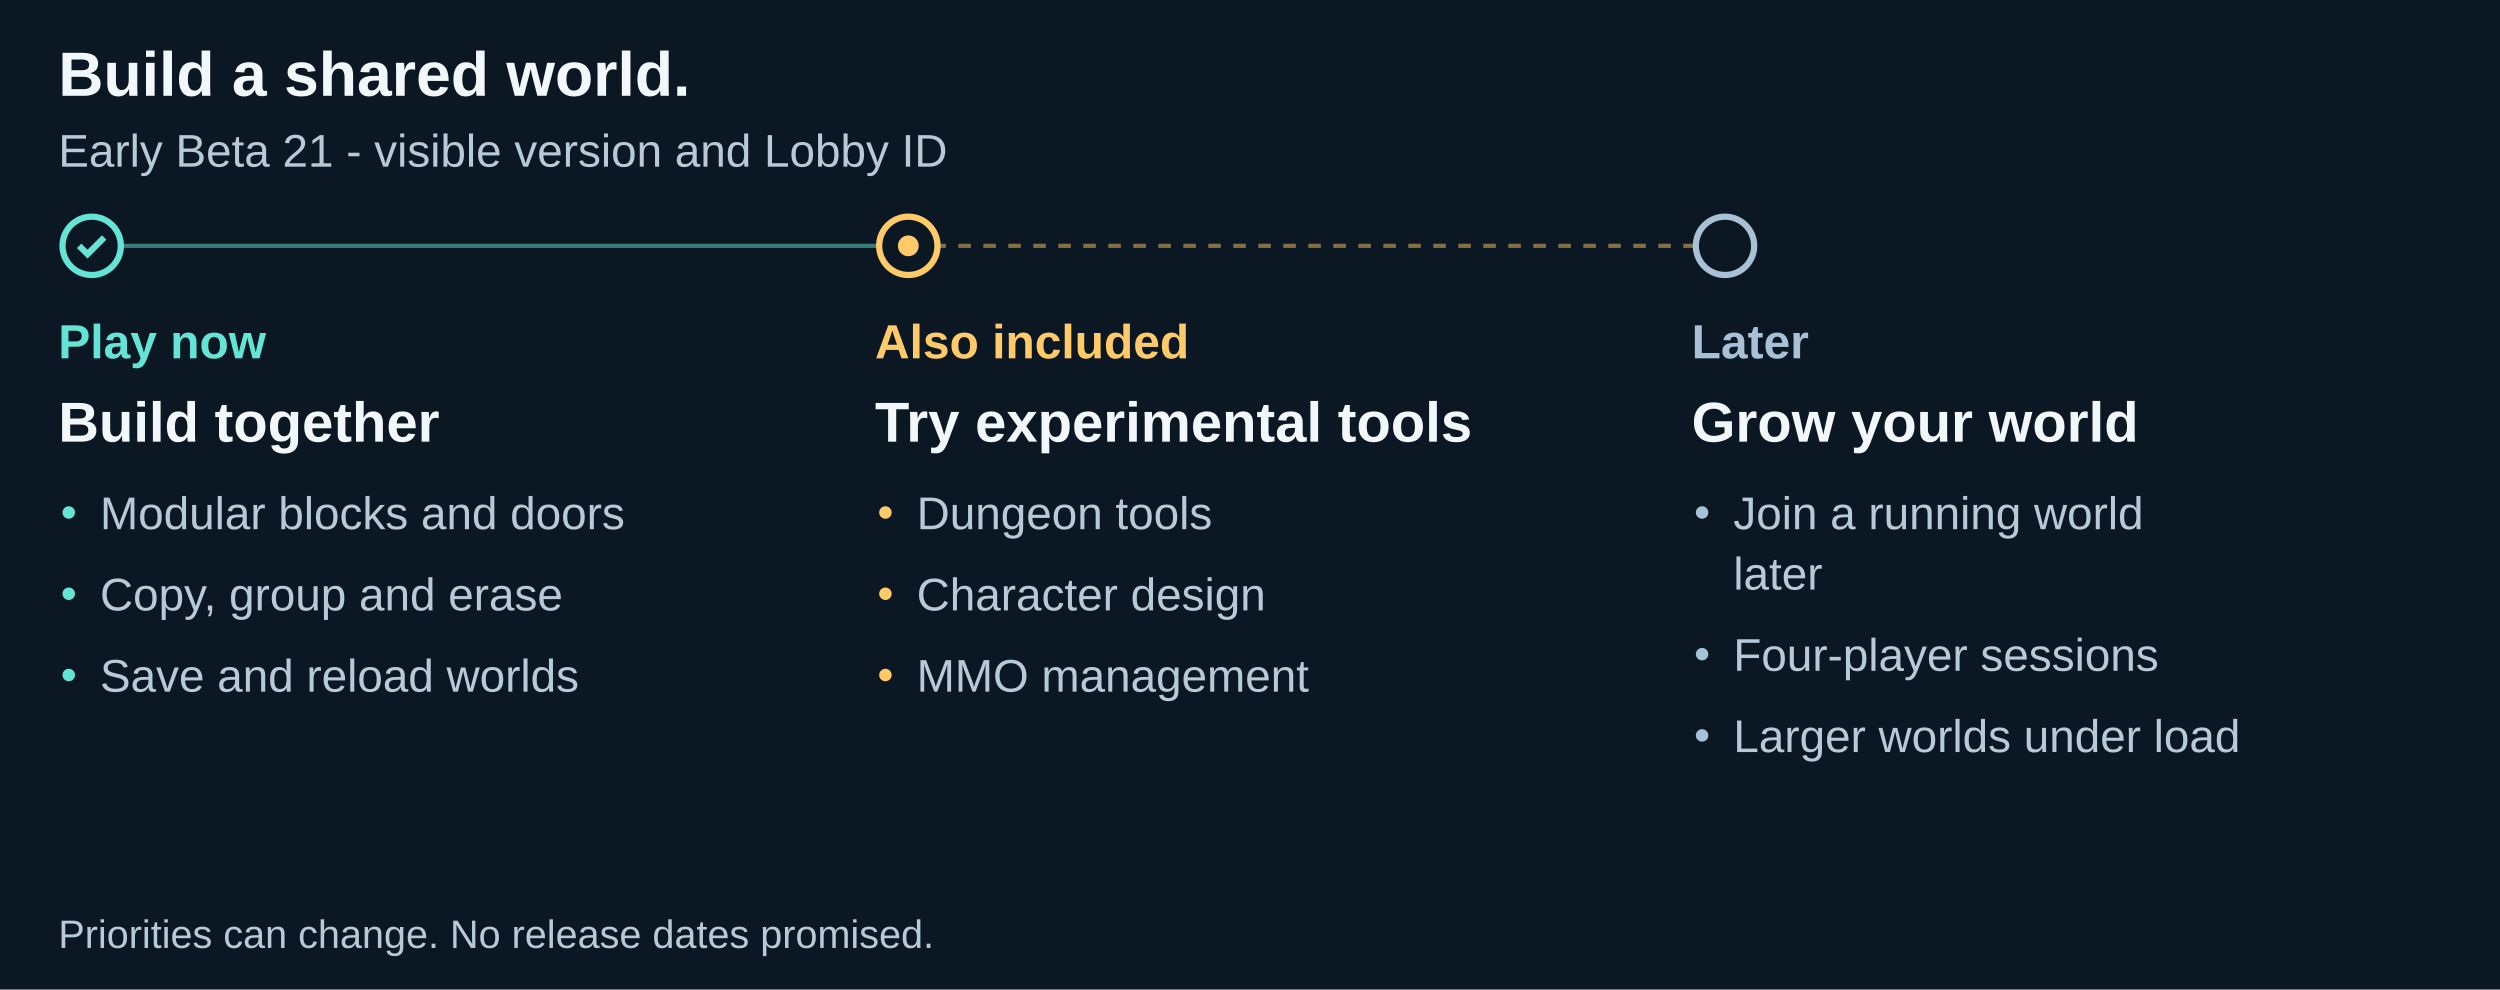
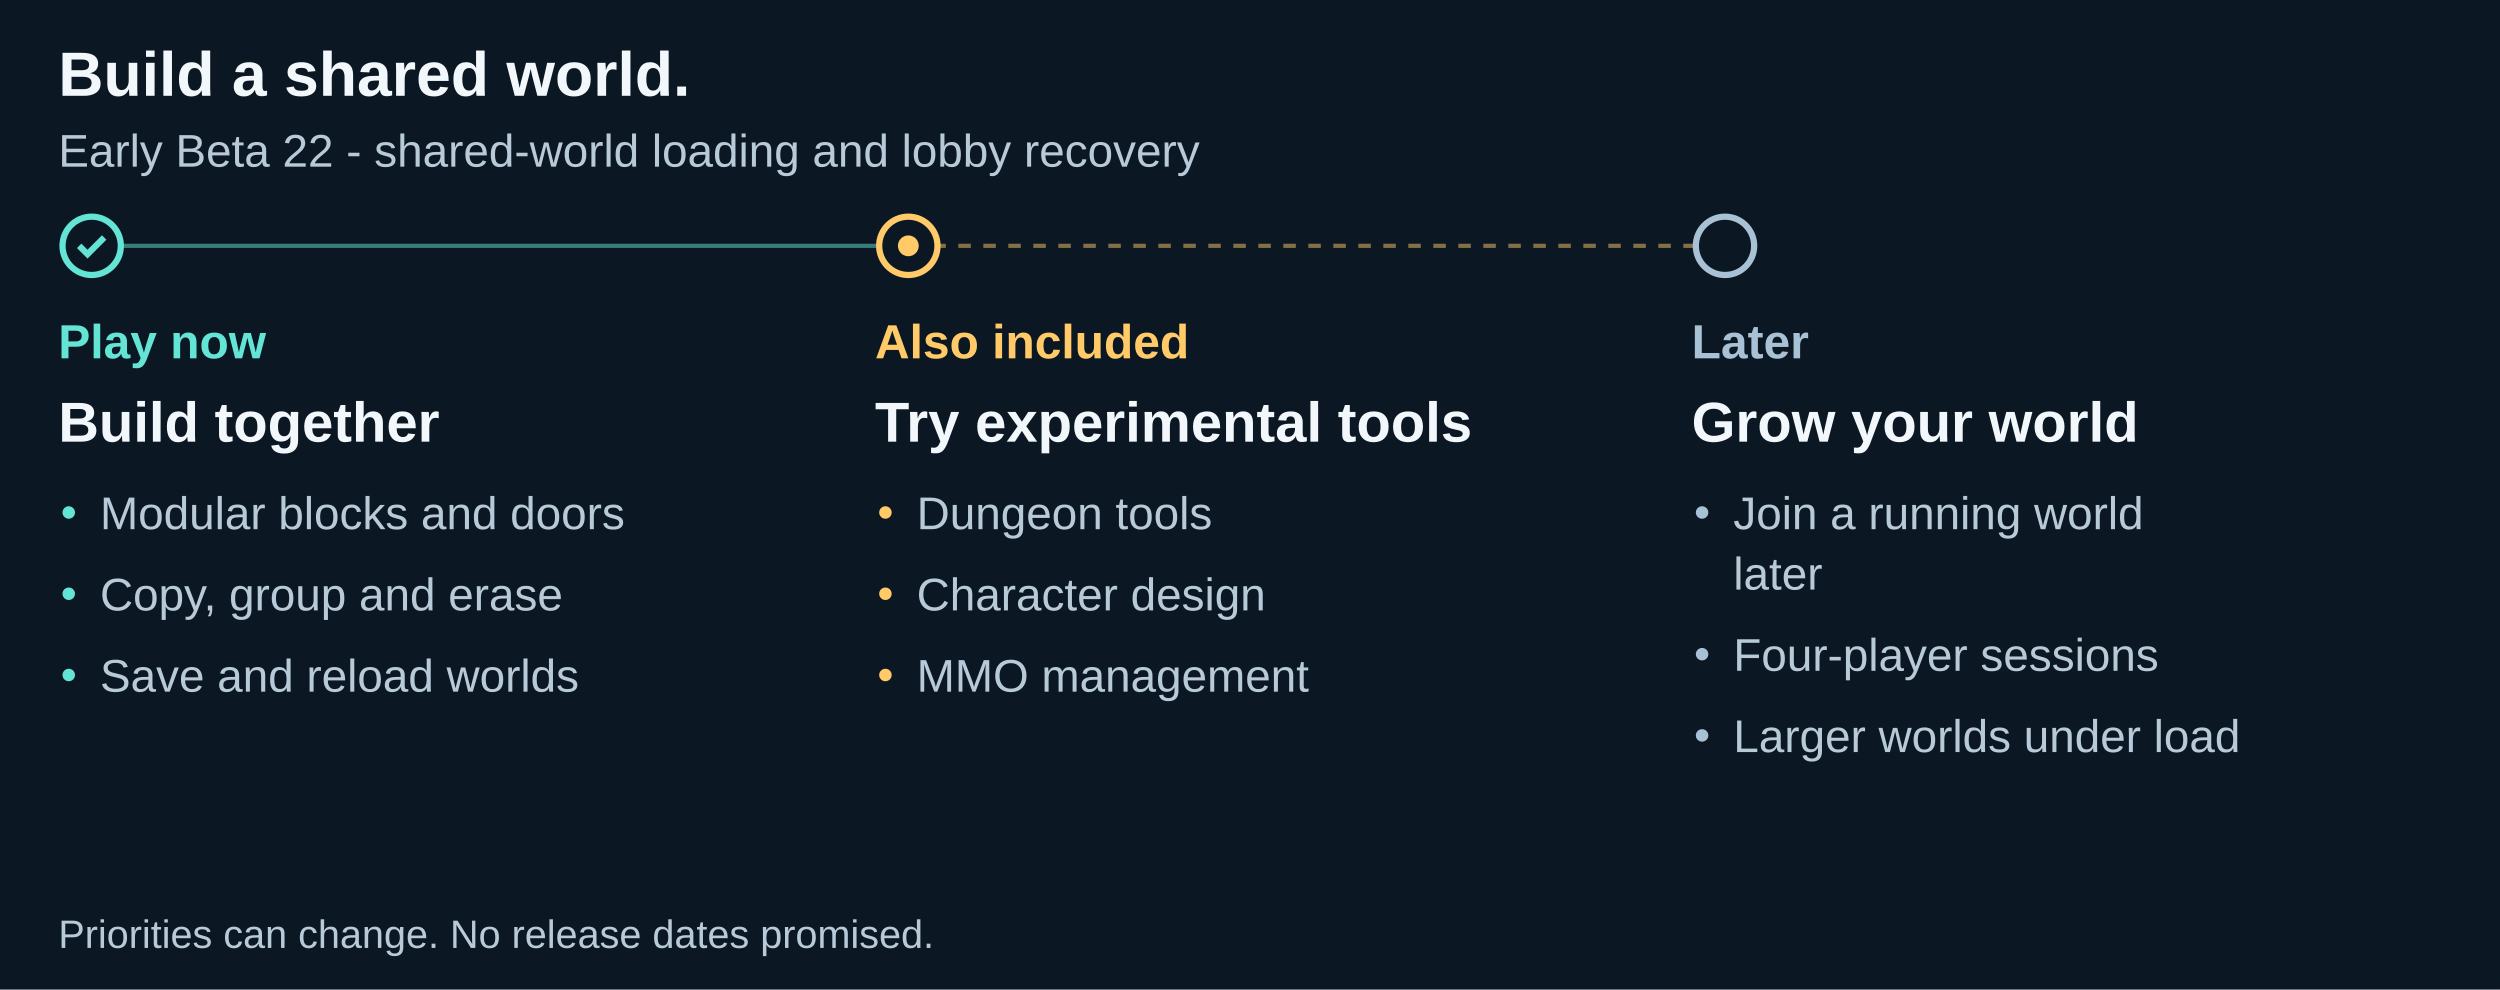
<svg xmlns="http://www.w3.org/2000/svg" width="1200" height="475" viewBox="0 0 1200 475" role="img" aria-labelledby="title description">
  <path fill="#0b1723" d="M0 0h1200v475H0z" />
  <g font-family="Arial">
    <text x="28" y="46" font-family="Arial" font-size="30" fill="#f2f7fb" font-weight="700">Build a shared world.</text>
-     <text x="28" y="80" font-family="Arial" font-size="22" fill="#b8cad8" font-weight="400">Early Beta 21 - visible version and Lobby ID</text>
+     <text x="28" y="80" font-family="Arial" font-size="22" fill="#b8cad8" font-weight="400">Early Beta 22 - shared-world loading and lobby recovery</text>
    <path d="M44 118h392" stroke="#64e4d5" stroke-width="2" stroke-dasharray="0" opacity=".5" />
    <circle cx="44" cy="118" r="14" fill="#0b1723" stroke="#64e4d5" stroke-width="3" />
    <path d="m38 118 4 4 8-8" fill="none" stroke="#64e4d5" stroke-width="3" />
    <text x="28" y="172" font-family="Arial" font-size="23" fill="#64e4d5" font-weight="700">Play now</text>
    <text x="28" y="212" font-family="Arial" font-size="27" fill="#f2f7fb" font-weight="700">Build together</text>
    <circle cx="33" cy="246" r="3" fill="#64e4d5" />
    <text x="48" y="254" font-family="Arial" font-size="22" fill="#b8cad8" font-weight="400">Modular blocks and doors</text>
    <circle cx="33" cy="285" r="3" fill="#64e4d5" />
    <text x="48" y="293" font-family="Arial" font-size="22" fill="#b8cad8" font-weight="400">Copy, group and erase</text>
    <circle cx="33" cy="324" r="3" fill="#64e4d5" />
    <text x="48" y="332" font-family="Arial" font-size="22" fill="#b8cad8" font-weight="400">Save and reload worlds</text>
    <path d="M436 118h392" stroke="#ffca67" stroke-width="2" stroke-dasharray="6" opacity=".5" />
    <circle cx="436" cy="118" r="14" fill="#0b1723" stroke="#ffca67" stroke-width="3" />
    <circle cx="436" cy="118" r="5" fill="#ffca67" />
    <text x="420" y="172" font-family="Arial" font-size="23" fill="#ffca67" font-weight="700">Also included</text>
    <text x="420" y="212" font-family="Arial" font-size="27" fill="#f2f7fb" font-weight="700">Try experimental tools</text>
    <circle cx="425" cy="246" r="3" fill="#ffca67" />
    <text x="440" y="254" font-family="Arial" font-size="22" fill="#b8cad8" font-weight="400">Dungeon tools</text>
    <circle cx="425" cy="285" r="3" fill="#ffca67" />
    <text x="440" y="293" font-family="Arial" font-size="22" fill="#b8cad8" font-weight="400">Character design</text>
    <circle cx="425" cy="324" r="3" fill="#ffca67" />
    <text x="440" y="332" font-family="Arial" font-size="22" fill="#b8cad8" font-weight="400">MMO management</text>
    <circle cx="828" cy="118" r="14" fill="#0b1723" stroke="#a8c1d5" stroke-width="3" />
    <text x="812" y="172" font-family="Arial" font-size="23" fill="#a8c1d5" font-weight="700">Later</text>
    <text x="812" y="212" font-family="Arial" font-size="27" fill="#f2f7fb" font-weight="700">Grow your world</text>
    <circle cx="817" cy="246" r="3" fill="#a8c1d5" />
    <text x="832" y="254" font-family="Arial" font-size="22" fill="#b8cad8" font-weight="400">Join a running world</text>
    <text x="832" y="283" font-family="Arial" font-size="22" fill="#b8cad8" font-weight="400">later</text>
    <circle cx="817" cy="314" r="3" fill="#a8c1d5" />
    <text x="832" y="322" font-family="Arial" font-size="22" fill="#b8cad8" font-weight="400">Four-player sessions</text>
    <circle cx="817" cy="353" r="3" fill="#a8c1d5" />
    <text x="832" y="361" font-family="Arial" font-size="22" fill="#b8cad8" font-weight="400">Larger worlds under load</text>
    <text x="28" y="455" font-family="Arial" font-size="19" fill="#b8cad8" font-weight="400">Priorities can change. No release dates promised.</text>
  </g>
</svg>
